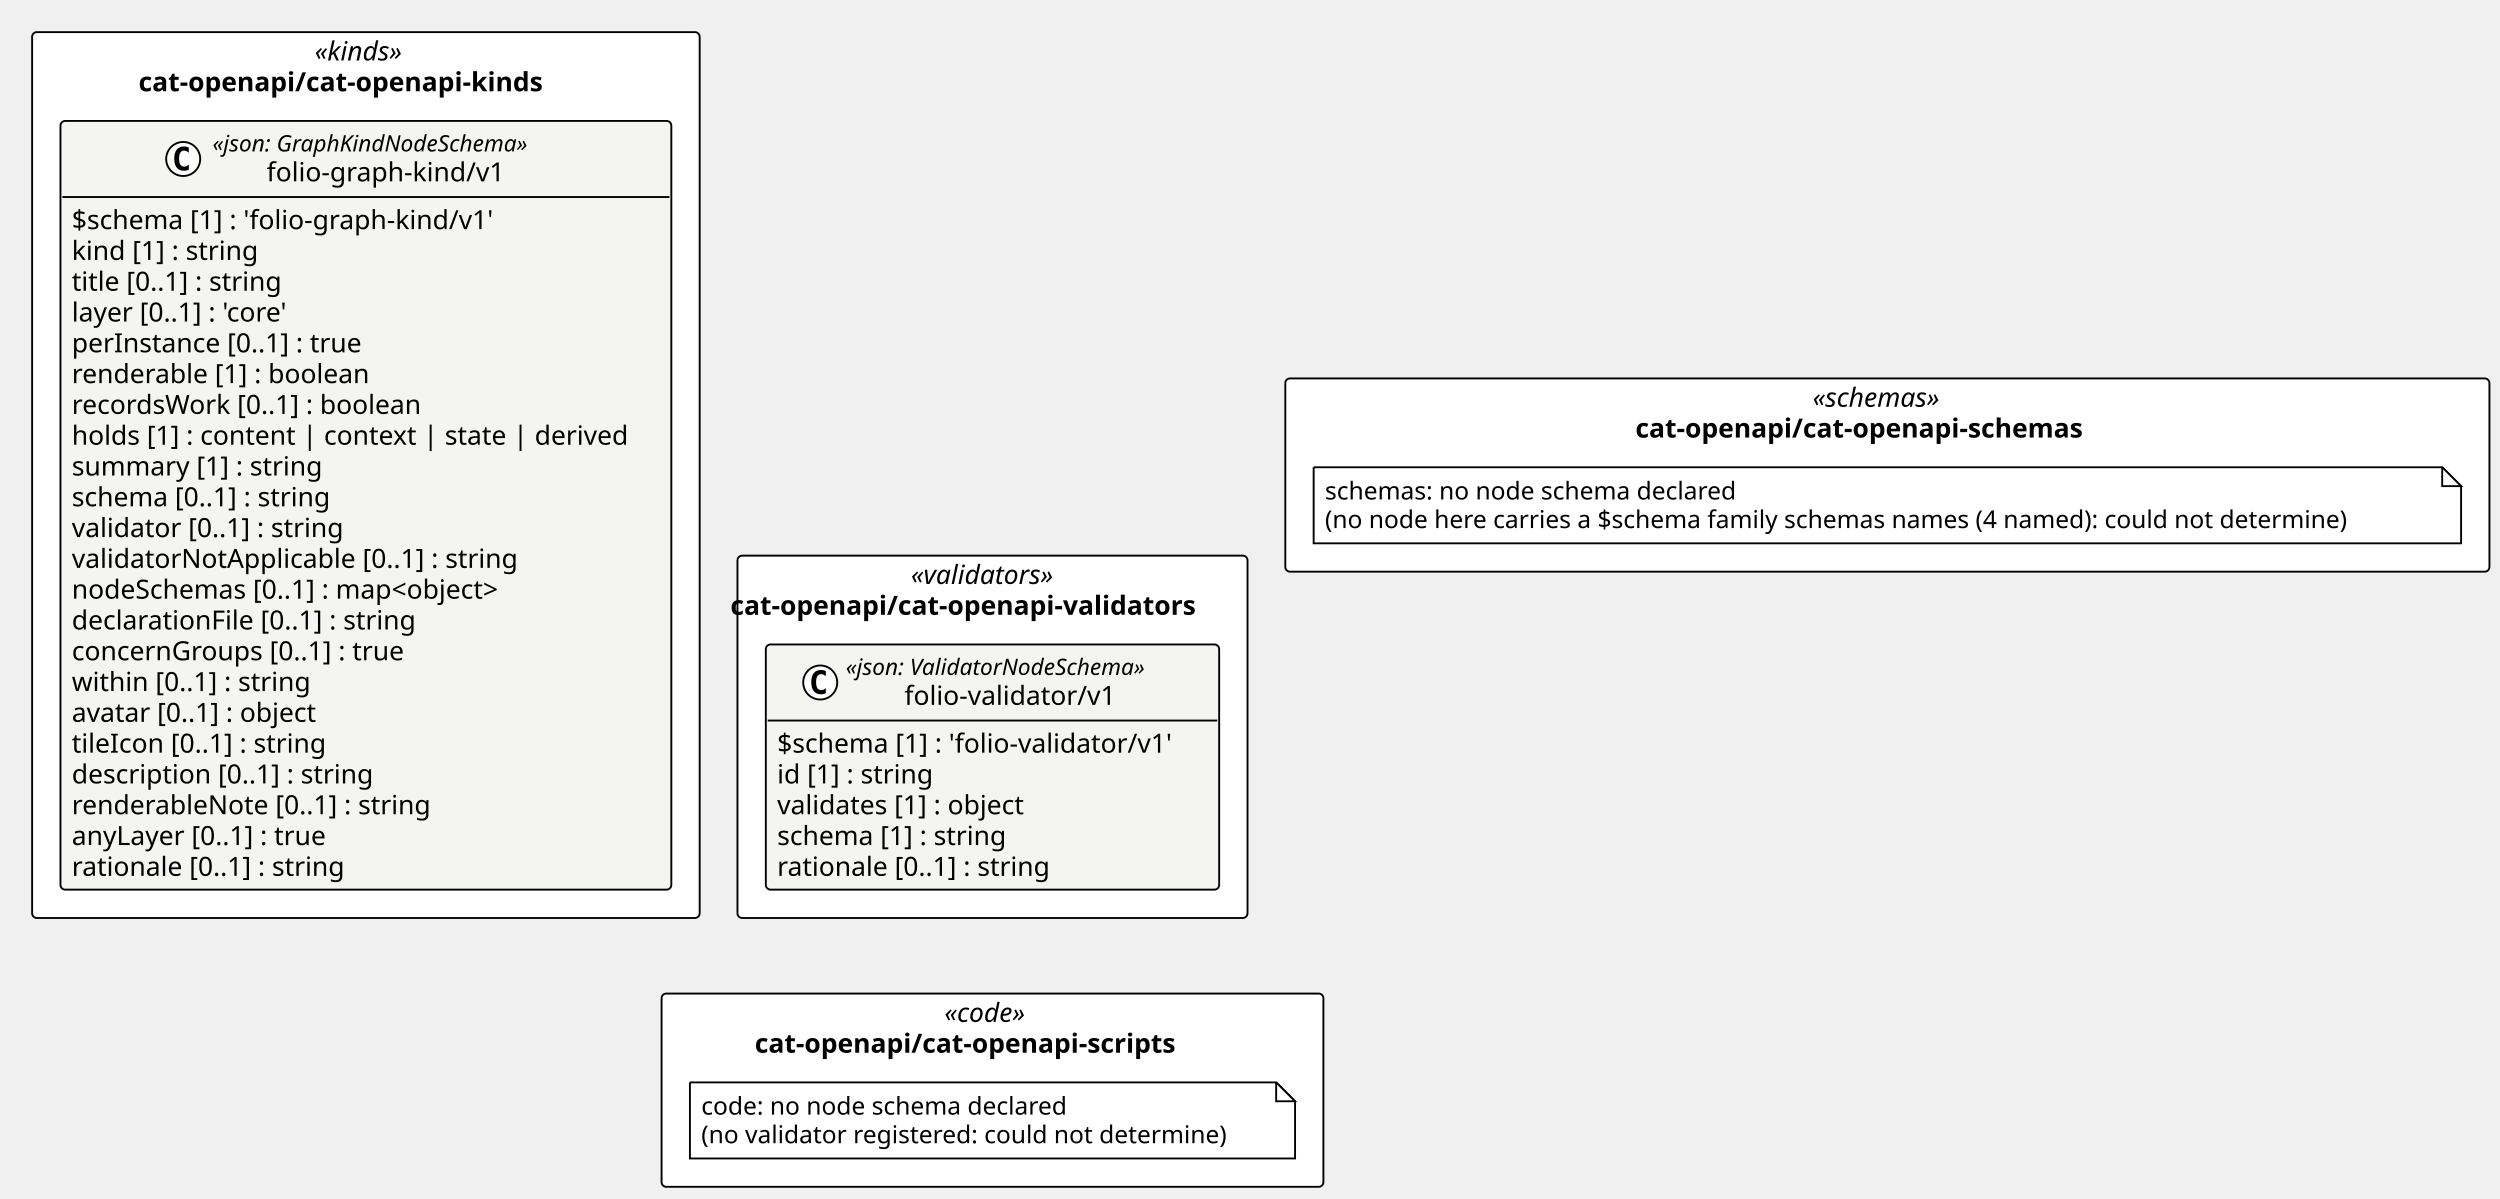
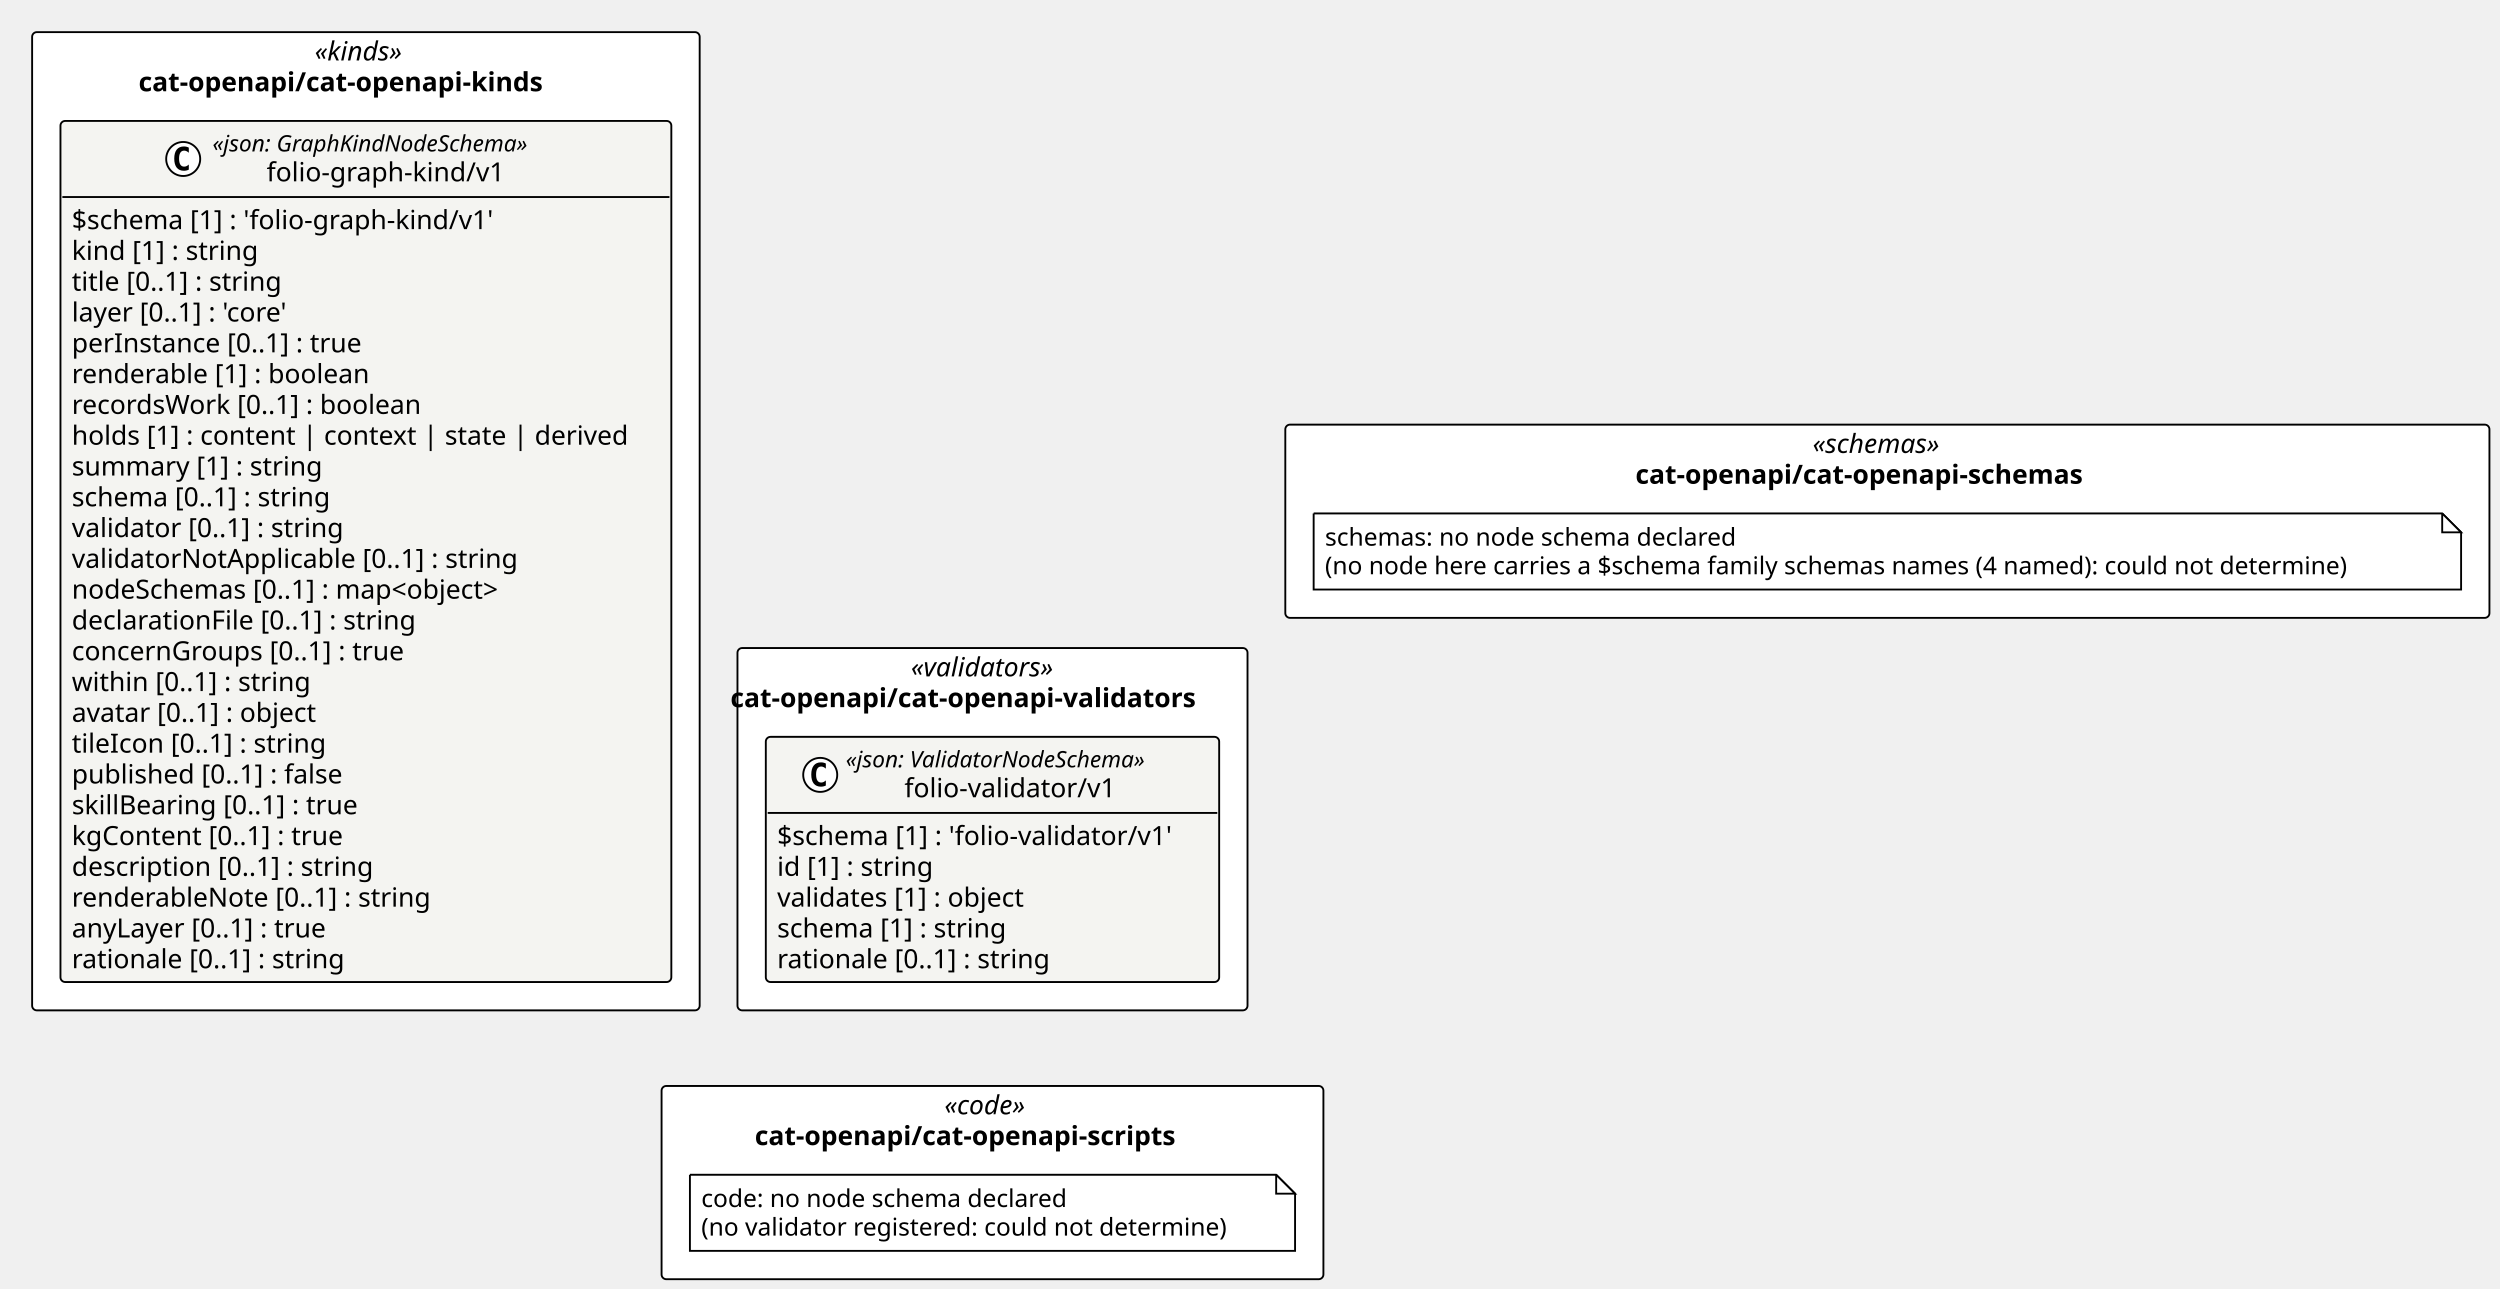
- <svg xmlns="http://www.w3.org/2000/svg" contentStyleType="text/css" height="634px" preserveAspectRatio="none" style="width:1323px;height:634px;background:#FFFFFF;" version="1.1" viewBox="0 0 1323 634" width="1323px" zoomAndPan="magnify">
+ <svg xmlns="http://www.w3.org/2000/svg" contentStyleType="text/css" height="682px" preserveAspectRatio="none" style="width:1323px;height:682px;background:#FFFFFF;" version="1.1" viewBox="0 0 1323 682" width="1323px" zoomAndPan="magnify">
  <defs />
  <g>
-     <rect fill="#FFFFFF" height="191.75" rx="2.5" ry="2.5" style="stroke:#000000;stroke-width:1.0;" width="269.917" x="390.268" y="294.047" />
-     <text fill="#000000" font-family="Verdana" font-size="14" font-style="italic" lengthAdjust="spacing" textLength="86.345" x="482.054" y="309.042">«validators»</text>
-     <text fill="#000000" font-family="Verdana" font-size="14" font-weight="bold" lengthAdjust="spacing" textLength="277.348" x="386.552" y="325.339">cat-openapi/cat-openapi-validators</text>
-     <rect fill="#FFFFFF" height="468.797" rx="2.5" ry="2.5" style="stroke:#000000;stroke-width:1.0;" width="353.268" x="17" y="17" />
+     <rect fill="#FFFFFF" height="191.75" rx="2.5" ry="2.5" style="stroke:#000000;stroke-width:1.0;" width="269.917" x="390.268" y="342.938" />
+     <text fill="#000000" font-family="Verdana" font-size="14" font-style="italic" lengthAdjust="spacing" textLength="86.345" x="482.054" y="357.933">«validators»</text>
+     <text fill="#000000" font-family="Verdana" font-size="14" font-weight="bold" lengthAdjust="spacing" textLength="277.348" x="386.552" y="374.229">cat-openapi/cat-openapi-validators</text>
+     <rect fill="#FFFFFF" height="517.688" rx="2.5" ry="2.5" style="stroke:#000000;stroke-width:1.0;" width="353.268" x="17" y="17" />
    <text fill="#000000" font-family="Verdana" font-size="14" font-style="italic" lengthAdjust="spacing" textLength="54.182" x="166.543" y="31.995">«kinds»</text>
    <text fill="#000000" font-family="Verdana" font-size="14" font-weight="bold" lengthAdjust="spacing" textLength="240.591" x="73.338" y="48.292">cat-openapi/cat-openapi-kinds</text>
-     <rect fill="#FFFFFF" height="102.266" rx="2.5" ry="2.5" style="stroke:#000000;stroke-width:1.0;" width="637.225" x="680.185" y="200.266" />
-     <text fill="#000000" font-family="Verdana" font-size="14" font-style="italic" lengthAdjust="spacing" textLength="79.119" x="959.237" y="215.261">«schemas»</text>
-     <text fill="#000000" font-family="Verdana" font-size="14" font-weight="bold" lengthAdjust="spacing" textLength="266.622" x="865.486" y="231.558">cat-openapi/cat-openapi-schemas</text>
-     <rect fill="#FFFFFF" height="102.266" rx="2.5" ry="2.5" style="stroke:#000000;stroke-width:1.0;" width="350.241" x="350.106" y="525.797" />
-     <text fill="#000000" font-family="Verdana" font-size="14" font-style="italic" lengthAdjust="spacing" textLength="50.894" x="499.779" y="540.792">«code»</text>
-     <text fill="#000000" font-family="Verdana" font-size="14" font-weight="bold" lengthAdjust="spacing" textLength="251.542" x="399.455" y="557.089">cat-openapi/cat-openapi-scripts</text>
+     <rect fill="#FFFFFF" height="102.266" rx="2.5" ry="2.5" style="stroke:#000000;stroke-width:1.0;" width="637.225" x="680.185" y="224.711" />
+     <text fill="#000000" font-family="Verdana" font-size="14" font-style="italic" lengthAdjust="spacing" textLength="79.119" x="959.237" y="239.706">«schemas»</text>
+     <text fill="#000000" font-family="Verdana" font-size="14" font-weight="bold" lengthAdjust="spacing" textLength="266.622" x="865.486" y="256.003">cat-openapi/cat-openapi-schemas</text>
+     <rect fill="#FFFFFF" height="102.266" rx="2.5" ry="2.5" style="stroke:#000000;stroke-width:1.0;" width="350.241" x="350.106" y="574.688" />
+     <text fill="#000000" font-family="Verdana" font-size="14" font-style="italic" lengthAdjust="spacing" textLength="50.894" x="499.779" y="589.683">«code»</text>
+     <text fill="#000000" font-family="Verdana" font-size="14" font-weight="bold" lengthAdjust="spacing" textLength="251.542" x="399.455" y="605.98">cat-openapi/cat-openapi-scripts</text>
    <g id="elem_cat_openapi_cat_openapi_validators_folio_validator_v1_folio_validator_v1">
-       <rect codeLine="11" fill="#F4F4F1" height="129.75" id="cat_openapi_cat_openapi_validators_folio_validator_v1_folio_validator_v1" rx="2.5" ry="2.5" style="stroke:#000000;stroke-width:1.0;" width="239.917" x="405.268" y="341.047" />
-       <ellipse cx="434.061" cy="361.18" fill="#FFFFFF" rx="9" ry="9" style="stroke:#000000;stroke-width:1.0;" />
-       <path d="M437.03,366.82 Q436.452,367.117 435.811,367.258 Q435.171,367.414 434.467,367.414 Q431.967,367.414 430.639,365.773 Q429.327,364.117 429.327,360.992 Q429.327,357.867 430.639,356.211 Q431.967,354.555 434.467,354.555 Q435.171,354.555 435.811,354.711 Q436.467,354.867 437.03,355.164 L437.03,357.883 Q436.405,357.305 435.811,357.039 Q435.217,356.758 434.592,356.758 Q433.249,356.758 432.561,357.836 Q431.874,358.898 431.874,360.992 Q431.874,363.086 432.561,364.164 Q433.249,365.227 434.592,365.227 Q435.217,365.227 435.811,364.961 Q436.405,364.68 437.03,364.102 L437.03,366.82 Z " fill="#000000" />
-       <text fill="#000000" font-family="Verdana" font-size="12" font-style="italic" lengthAdjust="spacing" textLength="180.82" x="447.571" y="357.185">«json: ValidatorNodeSchema»</text>
-       <text fill="#000000" font-family="Verdana" font-size="14" lengthAdjust="spacing" textLength="118.72" x="478.621" y="373.011">folio-validator/v1</text>
-       <line style="stroke:#000000;stroke-width:1.0;" x1="406.268" x2="644.185" y1="381.312" y2="381.312" />
-       <text fill="#000000" font-family="Verdana" font-size="14" lengthAdjust="spacing" textLength="227.917" x="411.268" y="398.308">$schema [1] : 'folio-validator/v1'</text>
-       <text fill="#000000" font-family="Verdana" font-size="14" lengthAdjust="spacing" textLength="90.863" x="411.268" y="414.604">id [1] : string</text>
-       <text fill="#000000" font-family="Verdana" font-size="14" lengthAdjust="spacing" textLength="144.546" x="411.268" y="430.901">validates [1] : object</text>
-       <text fill="#000000" font-family="Verdana" font-size="14" lengthAdjust="spacing" textLength="132.781" x="411.268" y="447.198">schema [1] : string</text>
-       <text fill="#000000" font-family="Verdana" font-size="14" lengthAdjust="spacing" textLength="158.129" x="411.268" y="463.495">rationale [0..1] : string</text>
+       <rect codeLine="11" fill="#F4F4F1" height="129.75" id="cat_openapi_cat_openapi_validators_folio_validator_v1_folio_validator_v1" rx="2.5" ry="2.5" style="stroke:#000000;stroke-width:1.0;" width="239.917" x="405.268" y="389.938" />
+       <ellipse cx="434.061" cy="410.07" fill="#FFFFFF" rx="9" ry="9" style="stroke:#000000;stroke-width:1.0;" />
+       <path d="M437.03,415.711 Q436.452,416.008 435.811,416.148 Q435.171,416.305 434.467,416.305 Q431.967,416.305 430.639,414.664 Q429.327,413.008 429.327,409.883 Q429.327,406.758 430.639,405.102 Q431.967,403.445 434.467,403.445 Q435.171,403.445 435.811,403.602 Q436.467,403.758 437.03,404.055 L437.03,406.773 Q436.405,406.195 435.811,405.93 Q435.217,405.648 434.592,405.648 Q433.249,405.648 432.561,406.727 Q431.874,407.789 431.874,409.883 Q431.874,411.977 432.561,413.055 Q433.249,414.117 434.592,414.117 Q435.217,414.117 435.811,413.852 Q436.405,413.57 437.03,412.992 L437.03,415.711 Z " fill="#000000" />
+       <text fill="#000000" font-family="Verdana" font-size="12" font-style="italic" lengthAdjust="spacing" textLength="180.82" x="447.571" y="406.076">«json: ValidatorNodeSchema»</text>
+       <text fill="#000000" font-family="Verdana" font-size="14" lengthAdjust="spacing" textLength="118.72" x="478.621" y="421.901">folio-validator/v1</text>
+       <line style="stroke:#000000;stroke-width:1.0;" x1="406.268" x2="644.185" y1="430.203" y2="430.203" />
+       <text fill="#000000" font-family="Verdana" font-size="14" lengthAdjust="spacing" textLength="227.917" x="411.268" y="447.198">$schema [1] : 'folio-validator/v1'</text>
+       <text fill="#000000" font-family="Verdana" font-size="14" lengthAdjust="spacing" textLength="90.863" x="411.268" y="463.495">id [1] : string</text>
+       <text fill="#000000" font-family="Verdana" font-size="14" lengthAdjust="spacing" textLength="144.546" x="411.268" y="479.792">validates [1] : object</text>
+       <text fill="#000000" font-family="Verdana" font-size="14" lengthAdjust="spacing" textLength="132.781" x="411.268" y="496.089">schema [1] : string</text>
+       <text fill="#000000" font-family="Verdana" font-size="14" lengthAdjust="spacing" textLength="158.129" x="411.268" y="512.386">rationale [0..1] : string</text>
    </g>
    <g id="elem_cat_openapi_cat_openapi_kinds_folio_graph_kind_v1_folio_graph_kind_v1">
-       <rect codeLine="20" fill="#F4F4F1" height="406.797" id="cat_openapi_cat_openapi_kinds_folio_graph_kind_v1_folio_graph_kind_v1" rx="2.5" ry="2.5" style="stroke:#000000;stroke-width:1.0;" width="323.268" x="32" y="64" />
+       <rect codeLine="20" fill="#F4F4F1" height="455.688" id="cat_openapi_cat_openapi_kinds_folio_graph_kind_v1_folio_graph_kind_v1" rx="2.5" ry="2.5" style="stroke:#000000;stroke-width:1.0;" width="323.268" x="32" y="64" />
      <ellipse cx="96.947" cy="84.133" fill="#FFFFFF" rx="9" ry="9" style="stroke:#000000;stroke-width:1.0;" />
      <path d="M99.916,89.773 Q99.338,90.07 98.697,90.211 Q98.057,90.367 97.353,90.367 Q94.853,90.367 93.525,88.727 Q92.213,87.07 92.213,83.945 Q92.213,80.82 93.525,79.164 Q94.853,77.508 97.353,77.508 Q98.057,77.508 98.697,77.664 Q99.353,77.82 99.916,78.117 L99.916,80.836 Q99.291,80.258 98.697,79.992 Q98.103,79.711 97.478,79.711 Q96.135,79.711 95.447,80.789 Q94.76,81.852 94.76,83.945 Q94.76,86.039 95.447,87.117 Q96.135,88.18 97.478,88.18 Q98.103,88.18 98.697,87.914 Q99.291,87.633 99.916,87.055 L99.916,89.773 Z " fill="#000000" />
      <text fill="#000000" font-family="Verdana" font-size="12" font-style="italic" lengthAdjust="spacing" textLength="189.873" x="112.447" y="80.139">«json: GraphKindNodeSchema»</text>
      <text fill="#000000" font-family="Verdana" font-size="14" lengthAdjust="spacing" textLength="132.59" x="141.089" y="95.964">folio-graph-kind/v1</text>
      <line style="stroke:#000000;stroke-width:1.0;" x1="33" x2="354.268" y1="104.266" y2="104.266" />
      <text fill="#000000" font-family="Verdana" font-size="14" lengthAdjust="spacing" textLength="241.787" x="38" y="121.261">$schema [1] : 'folio-graph-kind/v1'</text>
      <text fill="#000000" font-family="Verdana" font-size="14" lengthAdjust="spacing" textLength="107.844" x="38" y="137.558">kind [1] : string</text>
      <text fill="#000000" font-family="Verdana" font-size="14" lengthAdjust="spacing" textLength="123.266" x="38" y="153.855">title [0..1] : string</text>
      <text fill="#000000" font-family="Verdana" font-size="14" lengthAdjust="spacing" textLength="129.158" x="38" y="170.151">layer [0..1] : 'core'</text>
      <text fill="#000000" font-family="Verdana" font-size="14" lengthAdjust="spacing" textLength="167.241" x="38" y="186.448">perInstance [0..1] : true</text>
      <text fill="#000000" font-family="Verdana" font-size="14" lengthAdjust="spacing" textLength="170.338" x="38" y="202.745">renderable [1] : boolean</text>
      <text fill="#000000" font-family="Verdana" font-size="14" lengthAdjust="spacing" textLength="200.519" x="38" y="219.042">recordsWork [0..1] : boolean</text>
      <text fill="#000000" font-family="Verdana" font-size="14" lengthAdjust="spacing" textLength="311.268" x="38" y="235.339">holds [1] : content | context | state | derived</text>
      <text fill="#000000" font-family="Verdana" font-size="14" lengthAdjust="spacing" textLength="144.149" x="38" y="251.636">summary [1] : string</text>
      <text fill="#000000" font-family="Verdana" font-size="14" lengthAdjust="spacing" textLength="150.589" x="38" y="267.933">schema [0..1] : string</text>
      <text fill="#000000" font-family="Verdana" font-size="14" lengthAdjust="spacing" textLength="157.815" x="38" y="284.229">validator [0..1] : string</text>
      <text fill="#000000" font-family="Verdana" font-size="14" lengthAdjust="spacing" textLength="255.138" x="38" y="300.526">validatorNotApplicable [0..1] : string</text>
      <text fill="#000000" font-family="Verdana" font-size="14" lengthAdjust="spacing" textLength="251.932" x="38" y="316.823">nodeSchemas [0..1] : map&lt;object&gt;</text>
      <text fill="#000000" font-family="Verdana" font-size="14" lengthAdjust="spacing" textLength="199.158" x="38" y="333.12">declarationFile [0..1] : string</text>
      <text fill="#000000" font-family="Verdana" font-size="14" lengthAdjust="spacing" textLength="190.736" x="38" y="349.417">concernGroups [0..1] : true</text>
      <text fill="#000000" font-family="Verdana" font-size="14" lengthAdjust="spacing" textLength="138.359" x="38" y="365.714">within [0..1] : string</text>
      <text fill="#000000" font-family="Verdana" font-size="14" lengthAdjust="spacing" textLength="144.115" x="38" y="382.011">avatar [0..1] : object</text>
      <text fill="#000000" font-family="Verdana" font-size="14" lengthAdjust="spacing" textLength="147.041" x="38" y="398.308">tileIcon [0..1] : string</text>
-       <text fill="#000000" font-family="Verdana" font-size="14" lengthAdjust="spacing" textLength="173.735" x="38" y="414.604">description [0..1] : string</text>
-       <text fill="#000000" font-family="Verdana" font-size="14" lengthAdjust="spacing" textLength="205.502" x="38" y="430.901">renderableNote [0..1] : string</text>
-       <text fill="#000000" font-family="Verdana" font-size="14" lengthAdjust="spacing" textLength="149.208" x="38" y="447.198">anyLayer [0..1] : true</text>
-       <text fill="#000000" font-family="Verdana" font-size="14" lengthAdjust="spacing" textLength="158.129" x="38" y="463.495">rationale [0..1] : string</text>
+       <text fill="#000000" font-family="Verdana" font-size="14" lengthAdjust="spacing" textLength="157.103" x="38" y="414.604">published [0..1] : false</text>
+       <text fill="#000000" font-family="Verdana" font-size="14" lengthAdjust="spacing" textLength="165.71" x="38" y="430.901">skillBearing [0..1] : true</text>
+       <text fill="#000000" font-family="Verdana" font-size="14" lengthAdjust="spacing" textLength="157.11" x="38" y="447.198">kgContent [0..1] : true</text>
+       <text fill="#000000" font-family="Verdana" font-size="14" lengthAdjust="spacing" textLength="173.735" x="38" y="463.495">description [0..1] : string</text>
+       <text fill="#000000" font-family="Verdana" font-size="14" lengthAdjust="spacing" textLength="205.502" x="38" y="479.792">renderableNote [0..1] : string</text>
+       <text fill="#000000" font-family="Verdana" font-size="14" lengthAdjust="spacing" textLength="149.208" x="38" y="496.089">anyLayer [0..1] : true</text>
+       <text fill="#000000" font-family="Verdana" font-size="14" lengthAdjust="spacing" textLength="158.129" x="38" y="512.386">rationale [0..1] : string</text>
    </g>
    <g id="elem_n_cat_openapi_cat_openapi_schemas_schemas">
-       <path d="M695.185,247.266 L695.185,287.531 L1302.41,287.531 L1302.41,257.266 L1292.41,247.266 L695.185,247.266 " fill="#FFFFFF" style="stroke:#000000;stroke-width:1.0;" />
-       <path d="M1292.41,247.266 L1292.41,257.266 L1302.41,257.266 L1292.41,247.266 " fill="#FFFFFF" style="stroke:#000000;stroke-width:1.0;" />
-       <text fill="#000000" font-family="Verdana" font-size="13" lengthAdjust="spacing" textLength="234.463" x="701.185" y="264.332">schemas: no node schema declared</text>
-       <text fill="#000000" font-family="Verdana" font-size="13" lengthAdjust="spacing" textLength="586.225" x="701.185" y="279.465">(no node here carries a $schema family schemas names (4 named): could not determine)</text>
+       <path d="M695.185,271.711 L695.185,311.977 L1302.41,311.977 L1302.41,281.711 L1292.41,271.711 L695.185,271.711 " fill="#FFFFFF" style="stroke:#000000;stroke-width:1.0;" />
+       <path d="M1292.41,271.711 L1292.41,281.711 L1302.41,281.711 L1292.41,271.711 " fill="#FFFFFF" style="stroke:#000000;stroke-width:1.0;" />
+       <text fill="#000000" font-family="Verdana" font-size="13" lengthAdjust="spacing" textLength="234.463" x="701.185" y="288.778">schemas: no node schema declared</text>
+       <text fill="#000000" font-family="Verdana" font-size="13" lengthAdjust="spacing" textLength="586.225" x="701.185" y="303.911">(no node here carries a $schema family schemas names (4 named): could not determine)</text>
    </g>
    <g id="elem_n_cat_openapi_cat_openapi_scripts_code">
-       <path d="M365.106,572.797 L365.106,613.062 L685.347,613.062 L685.347,582.797 L675.347,572.797 L365.106,572.797 " fill="#FFFFFF" style="stroke:#000000;stroke-width:1.0;" />
-       <path d="M675.347,572.797 L675.347,582.797 L685.347,582.797 L675.347,572.797 " fill="#FFFFFF" style="stroke:#000000;stroke-width:1.0;" />
-       <text fill="#000000" font-family="Verdana" font-size="13" lengthAdjust="spacing" textLength="208.254" x="371.106" y="589.864">code: no node schema declared</text>
-       <text fill="#000000" font-family="Verdana" font-size="13" lengthAdjust="spacing" textLength="299.241" x="371.106" y="604.997">(no validator registered: could not determine)</text>
+       <path d="M365.106,621.688 L365.106,661.953 L685.347,661.953 L685.347,631.688 L675.347,621.688 L365.106,621.688 " fill="#FFFFFF" style="stroke:#000000;stroke-width:1.0;" />
+       <path d="M675.347,621.688 L675.347,631.688 L685.347,631.688 L675.347,621.688 " fill="#FFFFFF" style="stroke:#000000;stroke-width:1.0;" />
+       <text fill="#000000" font-family="Verdana" font-size="13" lengthAdjust="spacing" textLength="208.254" x="371.106" y="638.754">code: no node schema declared</text>
+       <text fill="#000000" font-family="Verdana" font-size="13" lengthAdjust="spacing" textLength="299.241" x="371.106" y="653.887">(no validator registered: could not determine)</text>
    </g>
  </g>
</svg>
